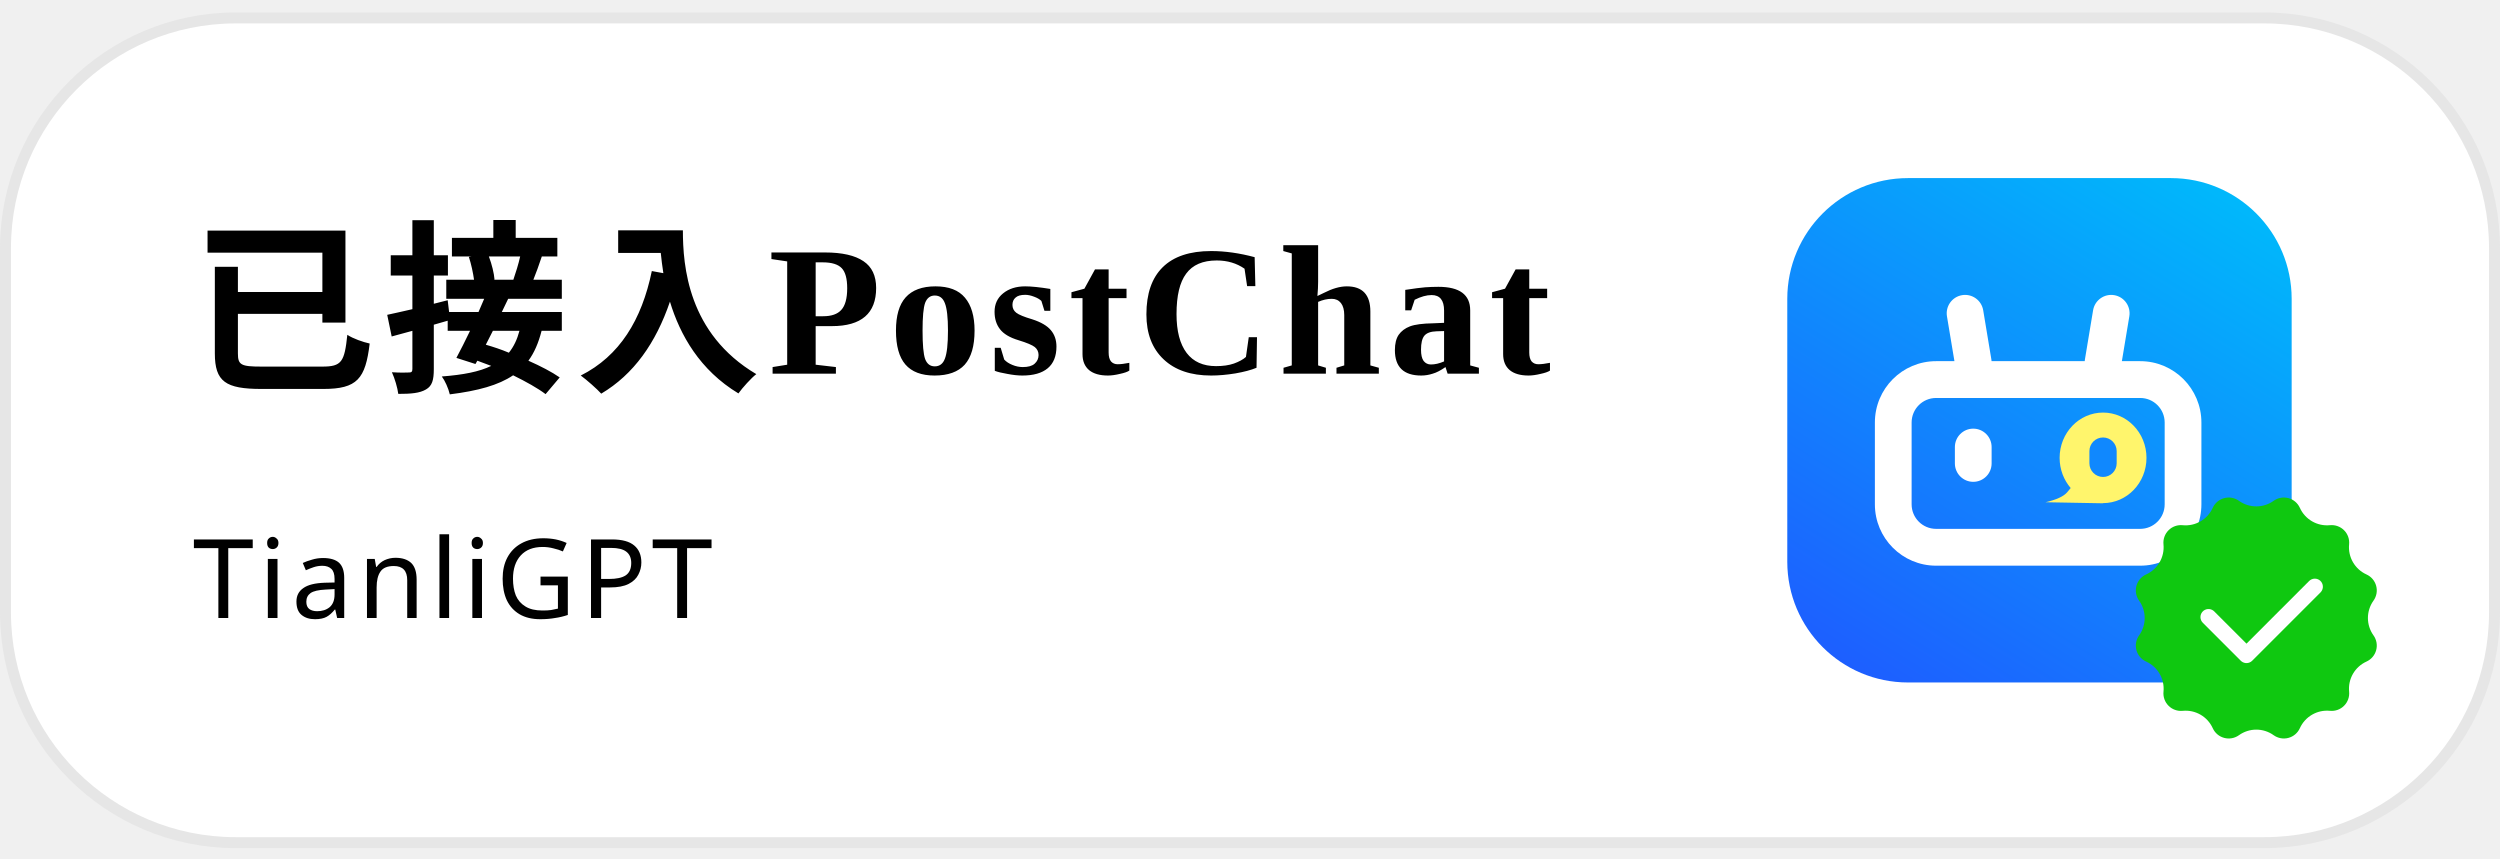
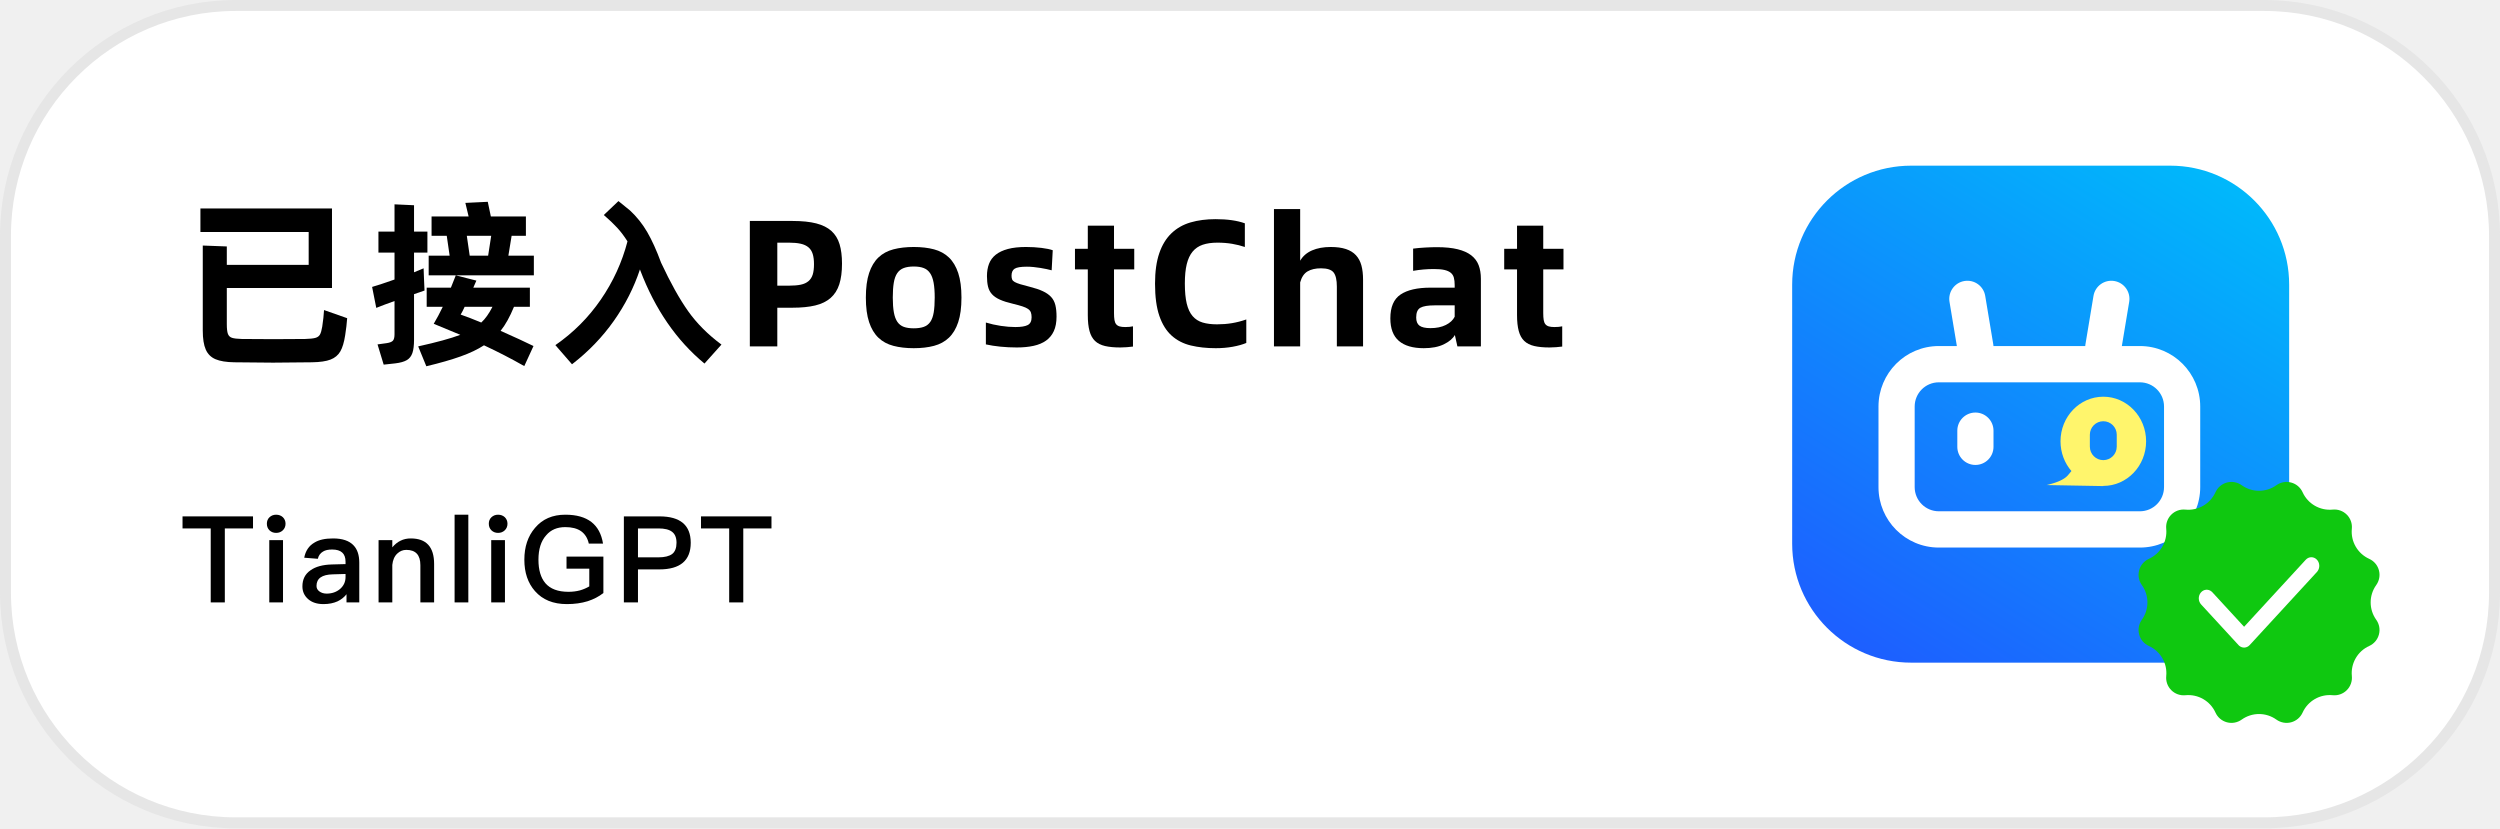
- <svg xmlns="http://www.w3.org/2000/svg" width="166px" height="57px" viewBox="0 0 166 57" version="1.1">
+ <svg xmlns="http://www.w3.org/2000/svg" width="166px" height="55px" viewBox="0 0 166 55" version="1.1">
  <defs>
    <linearGradient x1="81.706%" y1="-2.291%" x2="17.89%" y2="100.393%" id="linearGradient-1">
      <stop stop-color="#00B9FB" offset="0%" />
      <stop stop-color="#1D5FFF" offset="100%" />
    </linearGradient>
  </defs>
  <g id="认证" stroke="none" stroke-width="1" fill="none" fill-rule="evenodd">
-     <g id="画板" transform="translate(-53, -165)">
-       <g id="PostChat" transform="translate(53, 165.8262)">
-         <rect id="矩形备份" stroke="#E6E6E6" stroke-width="0.728" fill="#FFFFFF" x="0.364" y="0.364" width="165.272" height="54.762" rx="15.289" />
-         <text id="已接入PostChat" font-family="AlibabaPuHuiTi_2_95_ExtraBold, Alibaba PuHuiTi 2.0" font-size="12.296" font-weight="700" letter-spacing="0.492" fill="#000000">
-           <tspan x="12.658" y="24.236">已接入PostChat</tspan>
-         </text>
-         <text id="TianliGPT" font-family="PingFangSC-Semibold, PingFang SC" font-size="7.319" font-weight="500" letter-spacing="0.293" fill="#000000">
-           <tspan x="12.798" y="40.21">TianliGPT</tspan>
-         </text>
-         <g id="编组-2" transform="translate(118.6754, 10.9992)">
-           <rect id="矩形" fill="url(#linearGradient-1)" x="0" y="0" width="33.491" height="33.491" rx="8.02" />
-           <g id="编组" transform="translate(5.8169, 7.7559)" fill-rule="nonzero">
-             <path d="M14.678,7.474 C16.338,7.474 17.684,8.765 17.684,10.358 C17.684,10.363 17.684,10.368 17.684,10.373 L17.695,10.357 L17.625,14.176 C17.461,13.466 17.245,12.991 16.978,12.753 C16.872,12.658 16.773,12.576 16.682,12.507 C16.151,12.964 15.448,13.242 14.678,13.242 C13.017,13.242 11.671,11.951 11.671,10.358 C11.671,8.765 13.017,7.474 14.678,7.474 Z" id="形状结合" fill="#FFF56C" transform="translate(14.683, 10.8253) rotate(-270) translate(-14.683, -10.8253)" />
-             <path d="M15.892,0.017 C16.557,0.128 17.005,0.758 16.895,1.423 L16.4,4.4 L17.616,4.4 C19.861,4.4 21.681,6.224 21.681,8.474 L21.681,13.906 C21.681,16.156 19.861,17.98 17.616,17.98 L4.065,17.98 C1.82,17.98 0,16.156 0,13.906 L0,8.474 C0,6.224 1.82,4.4 4.065,4.4 L5.282,4.4 L4.786,1.423 C4.676,0.758 5.125,0.128 5.789,0.017 C6.453,-0.094 7.082,0.356 7.192,1.021 L7.734,4.281 C7.741,4.321 7.746,4.36 7.748,4.4 L13.933,4.4 C13.935,4.36 13.94,4.321 13.947,4.281 L14.489,1.021 C14.599,0.356 15.228,-0.094 15.892,0.017 Z M17.616,6.844 L4.065,6.844 C3.167,6.844 2.439,7.574 2.439,8.474 L2.439,13.906 C2.439,14.806 3.167,15.535 4.065,15.535 L17.616,15.535 C18.514,15.535 19.242,14.806 19.242,13.906 L19.242,8.474 C19.242,7.574 18.514,6.844 17.616,6.844 Z M6.531,8.881 C7.205,8.881 7.751,9.428 7.751,10.103 L7.751,11.19 C7.751,11.865 7.205,12.412 6.531,12.412 C5.858,12.412 5.312,11.865 5.312,11.19 L5.312,10.103 C5.312,9.428 5.858,8.881 6.531,8.881 Z" id="形状结合" fill="#FFFFFF" />
-             <path d="M14.244,10.374 C14.244,9.873 14.65,9.467 15.15,9.467 C15.65,9.467 16.055,9.873 16.055,10.374 L16.055,11.181 C16.055,11.682 15.65,12.089 15.15,12.089 C14.65,12.089 14.244,11.682 14.244,11.181 L14.244,10.374 Z" id="路径" fill="#1088FE" />
+     <g id="画板" transform="translate(-417, -166)">
+       <g id="编组-4" transform="translate(417, 166)">
+         <rect id="矩形备份-3" stroke="#E6E6E6" stroke-width="0.728" fill="#FFFFFF" x="0.364" y="0.364" width="165.272" height="54.272" rx="15.289" />
+         <g id="已接入PostChat备份" transform="translate(13.308, 13.352)" fill="#000000" fill-rule="nonzero">
+           <path d="M9.744,7.776 C9.72,8.12 9.676,8.496 9.612,8.904 C9.54,9.376 9.432,9.736 9.288,9.984 C9.144,10.232 8.928,10.412 8.64,10.524 C8.352,10.636 7.94,10.696 7.404,10.704 C6.252,10.72 5.392,10.728 4.824,10.728 C4.256,10.728 3.396,10.72 2.244,10.704 C1.716,10.696 1.302,10.628 1.002,10.5 C0.702,10.372 0.486,10.158 0.354,9.858 C0.222,9.558 0.156,9.136 0.156,8.592 L0.156,2.952 L1.752,3.012 L1.752,4.236 L7.188,4.236 L7.188,2.052 L0,2.052 L0,0.492 L8.736,0.492 L8.736,5.772 L1.752,5.772 L1.752,8.172 C1.752,8.468 1.776,8.682 1.824,8.814 C1.872,8.946 1.962,9.034 2.094,9.078 C2.226,9.122 2.444,9.148 2.748,9.156 C3.22,9.164 3.92,9.168 4.848,9.168 C5.784,9.168 6.484,9.164 6.948,9.156 C7.26,9.148 7.488,9.124 7.632,9.084 C7.776,9.044 7.878,8.97 7.938,8.862 C7.998,8.754 8.048,8.58 8.088,8.34 C8.152,7.916 8.192,7.548 8.208,7.236 L9.744,7.776 Z" id="路径" />
+           <path d="M20.448,3.624 L22.14,3.624 L22.14,4.932 L15.156,4.932 L15.156,3.624 L16.548,3.624 L16.356,2.304 L15.348,2.304 L15.348,1.02 L17.808,1.02 L17.592,0.12 L19.08,0.048 L19.284,1.02 L21.612,1.02 L21.612,2.304 L20.664,2.304 L20.448,3.624 Z M14.88,5.94 L14.184,6.18 L14.184,9.204 C14.184,9.58 14.148,9.874 14.076,10.086 C14.004,10.298 13.88,10.456 13.704,10.56 C13.528,10.664 13.272,10.736 12.936,10.776 L12.168,10.86 L11.76,9.516 L12.372,9.432 C12.58,9.4 12.718,9.344 12.786,9.264 C12.854,9.184 12.888,9.044 12.888,8.844 L12.888,6.636 C12.416,6.804 12.012,6.956 11.676,7.092 L11.4,5.7 C11.784,5.588 12.28,5.424 12.888,5.208 L12.888,3.42 L11.82,3.42 L11.82,2.028 L12.888,2.028 L12.888,0.216 L14.184,0.276 L14.184,2.028 L15.072,2.028 L15.072,3.42 L14.184,3.42 L14.184,4.728 L14.82,4.464 L14.844,5.124 L14.88,5.94 Z M17.688,2.304 L17.88,3.624 L19.104,3.624 C19.184,3.128 19.252,2.688 19.308,2.304 L17.688,2.304 Z M15.024,5.748 L16.632,5.748 L16.956,4.932 L18.324,5.28 L18.12,5.748 L21.876,5.748 L21.876,7.02 L20.82,7.02 C20.548,7.684 20.252,8.216 19.932,8.616 C20.852,9.024 21.58,9.36 22.116,9.624 L21.504,10.956 C20.616,10.452 19.724,9.992 18.828,9.576 C18.412,9.848 17.896,10.094 17.28,10.314 C16.664,10.534 15.904,10.752 15,10.968 L14.46,9.648 C15.692,9.376 16.624,9.12 17.256,8.88 C16.864,8.712 16.276,8.468 15.492,8.148 C15.7,7.796 15.9,7.42 16.092,7.02 L15.024,7.02 L15.024,5.748 Z M17.544,7.02 C17.456,7.22 17.368,7.392 17.28,7.536 C17.672,7.672 18.128,7.848 18.648,8.064 C18.912,7.824 19.16,7.476 19.392,7.02 L17.544,7.02 Z" id="形状" />
+           <path d="M34.597,9.528 L33.469,10.788 C31.613,9.252 30.193,7.192 29.209,4.608 L29.185,4.536 C28.785,5.744 28.205,6.886 27.445,7.962 C26.685,9.038 25.761,9.996 24.673,10.836 L23.569,9.564 C24.761,8.74 25.767,7.732 26.587,6.54 C27.407,5.348 27.997,4.06 28.357,2.676 C28.141,2.332 27.913,2.03 27.673,1.77 C27.433,1.51 27.137,1.228 26.785,0.924 L27.757,-2.84217094e-14 L28.525,0.624 C28.973,1.04 29.353,1.516 29.665,2.052 C29.977,2.588 30.285,3.268 30.589,4.092 C31.213,5.428 31.811,6.5 32.383,7.308 C32.955,8.116 33.693,8.856 34.597,9.528 Z" id="路径" />
+           <path d="M36.481,1.32 L39.325,1.32 C39.949,1.32 40.471,1.374 40.891,1.482 C41.311,1.59 41.647,1.758 41.899,1.986 C42.151,2.214 42.331,2.506 42.439,2.862 C42.547,3.218 42.601,3.648 42.601,4.152 C42.601,4.696 42.541,5.154 42.421,5.526 C42.301,5.898 42.109,6.2 41.845,6.432 C41.581,6.664 41.241,6.83 40.825,6.93 C40.409,7.03 39.909,7.08 39.325,7.08 L38.305,7.08 L38.305,9.648 L36.481,9.648 L36.481,1.32 Z M39.085,5.616 C39.397,5.616 39.657,5.594 39.865,5.55 C40.073,5.506 40.243,5.428 40.375,5.316 C40.507,5.204 40.601,5.058 40.657,4.878 C40.713,4.698 40.741,4.468 40.741,4.188 C40.741,3.924 40.713,3.7 40.657,3.516 C40.601,3.332 40.507,3.184 40.375,3.072 C40.243,2.96 40.071,2.88 39.859,2.832 C39.647,2.784 39.389,2.76 39.085,2.76 L38.305,2.76 L38.305,5.616 L39.085,5.616 Z" id="形状" />
+           <path d="M47.365,9.768 C46.861,9.768 46.411,9.716 46.015,9.612 C45.619,9.508 45.287,9.328 45.019,9.072 C44.751,8.816 44.545,8.472 44.401,8.04 C44.257,7.608 44.185,7.064 44.185,6.408 C44.185,5.752 44.257,5.208 44.401,4.776 C44.545,4.344 44.751,4 45.019,3.744 C45.287,3.488 45.619,3.308 46.015,3.204 C46.411,3.1 46.861,3.048 47.365,3.048 C47.869,3.048 48.317,3.1 48.709,3.204 C49.101,3.308 49.431,3.488 49.699,3.744 C49.967,4 50.173,4.344 50.317,4.776 C50.461,5.208 50.533,5.752 50.533,6.408 C50.533,7.064 50.461,7.608 50.317,8.04 C50.173,8.472 49.967,8.816 49.699,9.072 C49.431,9.328 49.101,9.508 48.709,9.612 C48.317,9.716 47.869,9.768 47.365,9.768 Z M47.365,8.448 C47.629,8.448 47.851,8.416 48.031,8.352 C48.211,8.288 48.355,8.178 48.463,8.022 C48.571,7.866 48.647,7.656 48.691,7.392 C48.735,7.128 48.757,6.8 48.757,6.408 C48.757,6.016 48.733,5.688 48.685,5.424 C48.637,5.16 48.559,4.948 48.451,4.788 C48.343,4.628 48.201,4.514 48.025,4.446 C47.849,4.378 47.629,4.344 47.365,4.344 C47.101,4.344 46.879,4.378 46.699,4.446 C46.519,4.514 46.375,4.628 46.267,4.788 C46.159,4.948 46.083,5.16 46.039,5.424 C45.995,5.688 45.973,6.016 45.973,6.408 C45.973,6.8 45.997,7.128 46.045,7.392 C46.093,7.656 46.171,7.866 46.279,8.022 C46.387,8.178 46.529,8.288 46.705,8.352 C46.881,8.416 47.101,8.448 47.365,8.448 Z" id="形状" />
+           <path d="M54.206,9.72 C53.83,9.72 53.466,9.702 53.114,9.666 C52.762,9.63 52.442,9.58 52.154,9.516 L52.154,8.064 C52.466,8.16 52.796,8.234 53.144,8.286 C53.492,8.338 53.814,8.364 54.11,8.364 C54.486,8.364 54.76,8.32 54.932,8.232 C55.104,8.144 55.19,7.972 55.19,7.716 C55.19,7.588 55.174,7.48 55.142,7.392 C55.11,7.304 55.048,7.228 54.956,7.164 C54.864,7.1 54.738,7.042 54.578,6.99 C54.418,6.938 54.206,6.88 53.942,6.816 C53.598,6.736 53.314,6.646 53.09,6.546 C52.866,6.446 52.69,6.326 52.562,6.186 C52.434,6.046 52.346,5.878 52.298,5.682 C52.25,5.486 52.226,5.252 52.226,4.98 C52.226,4.676 52.272,4.404 52.364,4.164 C52.456,3.924 52.606,3.722 52.814,3.558 C53.022,3.394 53.29,3.268 53.618,3.18 C53.946,3.092 54.346,3.048 54.818,3.048 C55.178,3.048 55.52,3.068 55.844,3.108 C56.168,3.148 56.418,3.2 56.594,3.264 L56.522,4.596 C56.434,4.572 56.326,4.546 56.198,4.518 C56.07,4.49 55.932,4.464 55.784,4.44 C55.636,4.416 55.484,4.396 55.328,4.38 C55.172,4.364 55.022,4.356 54.878,4.356 C54.478,4.356 54.208,4.4 54.068,4.488 C53.928,4.576 53.858,4.732 53.858,4.956 C53.858,5.06 53.872,5.144 53.9,5.208 C53.928,5.272 53.986,5.328 54.074,5.376 C54.162,5.424 54.284,5.472 54.44,5.52 C54.596,5.568 54.802,5.624 55.058,5.688 C55.41,5.776 55.702,5.874 55.934,5.982 C56.166,6.09 56.35,6.218 56.486,6.366 C56.622,6.514 56.716,6.694 56.768,6.906 C56.82,7.118 56.846,7.372 56.846,7.668 C56.846,8.052 56.786,8.374 56.666,8.634 C56.546,8.894 56.374,9.104 56.15,9.264 C55.926,9.424 55.65,9.54 55.322,9.612 C54.994,9.684 54.622,9.72 54.206,9.72 Z" id="路径" />
+           <path d="M60.662,4.536 L60.662,7.428 C60.662,7.62 60.672,7.776 60.692,7.896 C60.712,8.016 60.75,8.11 60.806,8.178 C60.862,8.246 60.938,8.294 61.034,8.322 C61.13,8.35 61.254,8.364 61.406,8.364 C61.614,8.364 61.786,8.348 61.922,8.316 L61.922,9.66 C61.794,9.676 61.658,9.69 61.514,9.702 C61.37,9.714 61.226,9.72 61.082,9.72 C60.682,9.72 60.344,9.688 60.068,9.624 C59.792,9.56 59.57,9.448 59.402,9.288 C59.234,9.128 59.112,8.908 59.036,8.628 C58.96,8.348 58.922,7.996 58.922,7.572 L58.922,4.536 L58.07,4.536 L58.07,3.168 L58.922,3.168 L58.922,1.632 L60.662,1.632 L60.662,3.168 L62.006,3.168 L62.006,4.536 L60.662,4.536 Z" id="路径" />
+           <path d="M67.418,9.768 C66.81,9.768 66.258,9.708 65.762,9.588 C65.266,9.468 64.842,9.25 64.49,8.934 C64.138,8.618 63.866,8.182 63.674,7.626 C63.482,7.07 63.386,6.356 63.386,5.484 C63.386,4.684 63.48,4.01 63.668,3.462 C63.856,2.914 64.126,2.472 64.478,2.136 C64.83,1.8 65.252,1.56 65.744,1.416 C66.236,1.272 66.79,1.2 67.406,1.2 C68.19,1.2 68.838,1.292 69.35,1.476 L69.35,3.048 C69.094,2.96 68.814,2.89 68.51,2.838 C68.206,2.786 67.878,2.76 67.526,2.76 C67.15,2.76 66.826,2.806 66.554,2.898 C66.282,2.99 66.058,3.142 65.882,3.354 C65.706,3.566 65.576,3.844 65.492,4.188 C65.408,4.532 65.366,4.96 65.366,5.472 C65.366,6.016 65.408,6.462 65.492,6.81 C65.576,7.158 65.706,7.434 65.882,7.638 C66.058,7.842 66.28,7.984 66.548,8.064 C66.816,8.144 67.134,8.184 67.502,8.184 C67.846,8.184 68.176,8.158 68.492,8.106 C68.808,8.054 69.126,7.972 69.446,7.86 L69.446,9.42 C69.198,9.524 68.898,9.608 68.546,9.672 C68.194,9.736 67.818,9.768 67.418,9.768 Z" id="路径" />
+           <path d="M75.051,3.048 C75.451,3.048 75.789,3.094 76.065,3.186 C76.341,3.278 76.563,3.416 76.731,3.6 C76.899,3.784 77.019,4.01 77.091,4.278 C77.163,4.546 77.199,4.86 77.199,5.22 L77.199,9.648 L75.459,9.648 L75.459,5.676 C75.459,5.236 75.387,4.924 75.243,4.74 C75.099,4.556 74.819,4.464 74.403,4.464 C74.043,4.464 73.747,4.532 73.515,4.668 C73.283,4.804 73.119,5.048 73.023,5.4 L73.023,9.648 L71.283,9.648 L71.283,0.528 L73.023,0.528 L73.023,3.96 C73.199,3.656 73.461,3.428 73.809,3.276 C74.157,3.124 74.571,3.048 75.051,3.048 Z" id="路径" />
+           <path d="M82.107,3.06 C82.651,3.06 83.109,3.106 83.481,3.198 C83.853,3.29 84.153,3.424 84.381,3.6 C84.609,3.776 84.773,3.994 84.873,4.254 C84.973,4.514 85.023,4.816 85.023,5.16 L85.023,9.648 L83.463,9.648 L83.295,8.892 C83.159,9.132 82.915,9.338 82.563,9.51 C82.211,9.682 81.767,9.768 81.231,9.768 C80.503,9.768 79.951,9.606 79.575,9.282 C79.199,8.958 79.011,8.46 79.011,7.788 C79.011,7.036 79.237,6.508 79.689,6.204 C80.141,5.9 80.803,5.748 81.675,5.748 L83.283,5.748 L83.283,5.58 C83.283,5.388 83.265,5.224 83.229,5.088 C83.193,4.952 83.123,4.842 83.019,4.758 C82.915,4.674 82.775,4.612 82.599,4.572 C82.423,4.532 82.191,4.512 81.903,4.512 C81.671,4.512 81.439,4.522 81.207,4.542 C80.975,4.562 80.747,4.592 80.523,4.632 L80.523,3.156 C80.771,3.124 81.039,3.1 81.327,3.084 C81.615,3.068 81.875,3.06 82.107,3.06 Z M81.675,8.436 C82.075,8.436 82.415,8.366 82.695,8.226 C82.975,8.086 83.171,7.904 83.283,7.68 L83.283,6.924 L81.939,6.924 C81.507,6.924 81.197,6.976 81.009,7.08 C80.821,7.184 80.727,7.4 80.727,7.728 C80.727,7.984 80.801,8.166 80.949,8.274 C81.097,8.382 81.339,8.436 81.675,8.436 Z" id="形状" />
+           <path d="M89.163,4.536 L89.163,7.428 C89.163,7.62 89.173,7.776 89.193,7.896 C89.213,8.016 89.251,8.11 89.307,8.178 C89.363,8.246 89.439,8.294 89.535,8.322 C89.631,8.35 89.755,8.364 89.907,8.364 C90.115,8.364 90.287,8.348 90.423,8.316 L90.423,9.66 C90.295,9.676 90.159,9.69 90.015,9.702 C89.871,9.714 89.727,9.72 89.583,9.72 C89.183,9.72 88.845,9.688 88.569,9.624 C88.293,9.56 88.071,9.448 87.903,9.288 C87.735,9.128 87.613,8.908 87.537,8.628 C87.461,8.348 87.423,7.996 87.423,7.572 L87.423,4.536 L86.571,4.536 L86.571,3.168 L87.423,3.168 L87.423,1.632 L89.163,1.632 L89.163,3.168 L90.507,3.168 L90.507,4.536 L89.163,4.536 Z" id="路径" />
+         </g>
+         <g id="TianliGPT备份-3" transform="translate(12.12, 34.176)" fill="#000000" fill-rule="nonzero">
+           <polygon id="路径" points="0 0.112 0 0.912 1.872 0.912 1.872 5.824 2.808 5.824 2.808 0.912 4.68 0.912 4.68 0.112" />
+           <path d="M6.216,0 C6.04,0 5.896,0.056 5.776,0.168 C5.656,0.28 5.6,0.424 5.6,0.6 C5.6,0.776 5.656,0.92 5.776,1.04 C5.896,1.152 6.04,1.208 6.216,1.208 C6.392,1.208 6.536,1.152 6.656,1.04 C6.776,0.928 6.84,0.776 6.84,0.6 C6.84,0.424 6.776,0.28 6.664,0.168 C6.544,0.056 6.392,0 6.216,0 Z M5.76,1.688 L5.76,5.824 L6.672,5.824 L6.672,1.688 L5.76,1.688 Z" id="形状" />
+           <path d="M10,1.576 C9.472,1.576 9.056,1.664 8.752,1.856 C8.392,2.064 8.168,2.4 8.08,2.856 L8.984,2.928 C9.032,2.712 9.152,2.552 9.328,2.448 C9.48,2.352 9.68,2.312 9.936,2.312 C10.528,2.312 10.824,2.576 10.824,3.12 L10.824,3.28 L9.92,3.304 C9.312,3.32 8.84,3.448 8.504,3.688 C8.136,3.936 7.96,4.296 7.96,4.76 C7.96,5.104 8.088,5.384 8.344,5.608 C8.592,5.824 8.928,5.936 9.36,5.936 C9.72,5.936 10.032,5.872 10.296,5.752 C10.528,5.64 10.728,5.488 10.888,5.28 L10.888,5.824 L11.736,5.824 L11.736,3.184 C11.736,2.68 11.608,2.296 11.352,2.032 C11.064,1.728 10.608,1.576 10,1.576 Z M10.824,3.936 L10.824,4.144 C10.824,4.464 10.696,4.728 10.456,4.936 C10.216,5.136 9.92,5.24 9.568,5.24 C9.368,5.24 9.208,5.184 9.08,5.088 C8.952,4.992 8.896,4.872 8.896,4.728 C8.896,4.232 9.256,3.976 9.984,3.96 L10.824,3.936 Z" id="形状" />
+           <path d="M15.153,1.576 C14.905,1.576 14.681,1.624 14.473,1.728 C14.273,1.824 14.089,1.976 13.929,2.168 L13.929,1.688 L13.017,1.688 L13.017,5.824 L13.929,5.824 L13.929,3.336 C13.961,3.008 14.073,2.752 14.265,2.576 C14.433,2.416 14.633,2.336 14.857,2.336 C15.481,2.336 15.793,2.672 15.793,3.352 L15.793,5.824 L16.705,5.824 L16.705,3.272 C16.705,2.136 16.185,1.576 15.153,1.576 Z" id="路径" />
+           <polygon id="路径" points="18.065 0 18.065 5.824 18.977 5.824 18.977 0" />
+           <path d="M20.953,0 C20.777,0 20.633,0.056 20.513,0.168 C20.393,0.28 20.337,0.424 20.337,0.6 C20.337,0.776 20.393,0.92 20.513,1.04 C20.633,1.152 20.777,1.208 20.953,1.208 C21.129,1.208 21.273,1.152 21.393,1.04 C21.513,0.928 21.577,0.776 21.577,0.6 C21.577,0.424 21.513,0.28 21.401,0.168 C21.281,0.056 21.129,0 20.953,0 Z M20.497,1.688 L20.497,5.824 L21.409,5.824 L21.409,1.688 L20.497,1.688 Z" id="形状" />
+           <path d="M25.417,0 C24.569,0 23.897,0.288 23.401,0.88 C22.929,1.432 22.697,2.136 22.697,2.992 C22.697,3.84 22.929,4.536 23.401,5.072 C23.905,5.648 24.609,5.936 25.521,5.936 C26.033,5.936 26.489,5.872 26.905,5.744 C27.297,5.616 27.641,5.44 27.945,5.2 L27.945,2.784 L25.497,2.784 L25.497,3.584 L27.009,3.584 L27.009,4.76 C26.817,4.872 26.617,4.96 26.393,5.024 C26.153,5.088 25.897,5.12 25.625,5.12 C24.929,5.12 24.417,4.928 24.089,4.544 C23.785,4.184 23.633,3.664 23.633,2.992 C23.633,2.288 23.801,1.752 24.145,1.368 C24.457,1 24.881,0.824 25.417,0.824 C25.849,0.824 26.201,0.912 26.465,1.096 C26.721,1.28 26.897,1.552 26.977,1.92 L27.921,1.92 C27.817,1.28 27.561,0.808 27.153,0.488 C26.729,0.16 26.153,0 25.417,0 Z" id="路径" />
+           <path d="M29.305,0.112 L29.305,5.824 L30.241,5.824 L30.241,3.632 L31.657,3.632 C33.049,3.632 33.745,3.04 33.745,1.864 C33.745,0.696 33.049,0.112 31.673,0.112 L29.305,0.112 Z M30.241,0.912 L31.601,0.912 C32.009,0.912 32.313,0.984 32.505,1.136 C32.697,1.28 32.801,1.52 32.801,1.864 C32.801,2.208 32.705,2.456 32.513,2.608 C32.321,2.752 32.017,2.832 31.601,2.832 L30.241,2.832 L30.241,0.912 Z" id="形状" />
+           <polygon id="路径" points="34.426 0.112 34.426 0.912 36.298 0.912 36.298 5.824 37.234 5.824 37.234 0.912 39.106 0.912 39.106 0.112" />
+         </g>
+         <g id="编组-2备份" transform="translate(119, 11)">
+           <rect id="矩形" fill="url(#linearGradient-1)" x="0" y="0" width="33" height="33" rx="7.902" />
+           <g id="编组" transform="translate(5.7316, 7.6421)" fill-rule="nonzero">
+             <path d="M14.462,7.364 C16.098,7.364 17.424,8.637 17.424,10.206 C17.424,10.211 17.424,10.216 17.424,10.22 L17.435,10.205 L17.367,13.969 C17.205,13.268 16.993,12.801 16.729,12.566 C16.624,12.473 16.526,12.392 16.437,12.323 C15.914,12.774 15.221,13.048 14.462,13.048 C12.826,13.048 11.5,11.776 11.5,10.206 C11.5,8.637 12.826,7.364 14.462,7.364 Z" id="形状结合" fill="#FFF56C" transform="translate(14.4676, 10.6665) rotate(-270) translate(-14.4676, -10.6665)" />
+             <path d="M15.659,0.017 C16.314,0.126 16.756,0.746 16.647,1.402 L16.159,4.335 L17.358,4.335 C19.57,4.335 21.363,6.133 21.363,8.35 L21.363,13.702 C21.363,15.919 19.57,17.716 17.358,17.716 L4.006,17.716 C1.793,17.716 0,15.919 0,13.702 L0,8.35 C0,6.133 1.793,4.335 4.006,4.335 L5.204,4.335 L4.716,1.402 C4.607,0.746 5.049,0.126 5.704,0.017 C6.359,-0.093 6.978,0.35 7.087,1.006 L7.621,4.218 C7.628,4.257 7.632,4.296 7.635,4.335 L13.728,4.335 C13.731,4.296 13.736,4.257 13.742,4.218 L14.276,1.006 C14.385,0.35 15.005,-0.093 15.659,0.017 Z M17.358,6.744 L4.006,6.744 C3.121,6.744 2.403,7.463 2.403,8.35 L2.403,13.702 C2.403,14.588 3.121,15.307 4.006,15.307 L17.358,15.307 C18.242,15.307 18.96,14.588 18.96,13.702 L18.96,8.35 C18.96,7.463 18.242,6.744 17.358,6.744 Z M6.436,8.751 C7.099,8.751 7.637,9.29 7.637,9.955 L7.637,11.026 C7.637,11.691 7.099,12.23 6.436,12.23 C5.772,12.23 5.234,11.691 5.234,11.026 L5.234,9.955 C5.234,9.29 5.772,8.751 6.436,8.751 Z" id="形状结合" fill="#FFFFFF" />
+             <path d="M14.035,10.222 C14.035,9.728 14.435,9.328 14.928,9.328 C15.42,9.328 15.82,9.728 15.82,10.222 L15.82,11.017 C15.82,11.511 15.42,11.911 14.928,11.911 C14.435,11.911 14.035,11.511 14.035,11.017 L14.035,10.222 Z" id="路径" fill="#1088FE" />
          </g>
        </g>
-         <g id="编组备份" transform="translate(141.8184, 32.2097)" fill-rule="nonzero">
+         <g id="编组备份-3" transform="translate(142, 32)" fill-rule="nonzero">
          <path d="M6.847,15.782 C6.563,15.985 6.204,16.051 5.867,15.96 C5.53,15.87 5.252,15.634 5.108,15.316 C4.758,14.543 3.954,14.08 3.11,14.163 C2.763,14.197 2.419,14.074 2.173,13.827 C1.926,13.581 1.803,13.237 1.838,12.89 C1.921,12.046 1.457,11.242 0.684,10.892 C0.366,10.748 0.13,10.47 0.04,10.133 C-0.051,9.796 0.015,9.437 0.218,9.153 C0.712,8.464 0.712,7.536 0.218,6.847 C0.015,6.563 -0.051,6.204 0.04,5.867 C0.13,5.53 0.366,5.252 0.684,5.108 C1.457,4.758 1.92,3.954 1.837,3.11 C1.803,2.763 1.926,2.419 2.173,2.173 C2.419,1.926 2.763,1.803 3.11,1.838 C3.954,1.921 4.758,1.457 5.108,0.684 C5.252,0.366 5.53,0.13 5.867,0.04 C6.204,-0.051 6.563,0.015 6.847,0.218 C7.536,0.712 8.464,0.712 9.153,0.218 C9.437,0.015 9.796,-0.051 10.133,0.04 C10.47,0.13 10.748,0.366 10.892,0.684 C11.242,1.457 12.046,1.92 12.89,1.837 C13.237,1.803 13.581,1.926 13.827,2.173 C14.074,2.419 14.197,2.763 14.162,3.11 C14.079,3.954 14.543,4.758 15.316,5.108 C15.634,5.252 15.87,5.53 15.96,5.867 C16.051,6.204 15.985,6.563 15.782,6.847 C15.288,7.536 15.288,8.464 15.782,9.153 C15.985,9.437 16.051,9.796 15.96,10.133 C15.87,10.47 15.634,10.748 15.316,10.892 C14.543,11.242 14.08,12.046 14.163,12.89 C14.197,13.237 14.074,13.581 13.827,13.827 C13.581,14.074 13.237,14.197 12.89,14.162 C12.046,14.079 11.242,14.543 10.892,15.316 C10.748,15.634 10.47,15.87 10.133,15.96 C9.796,16.051 9.437,15.985 9.153,15.782 C8.464,15.288 7.536,15.288 6.847,15.782 L6.847,15.782 Z" id="路径" fill="#0FC810" />
-           <path d="M11.507,5.544 C11.709,5.342 12.033,5.333 12.245,5.524 C12.456,5.715 12.481,6.039 12.3,6.26 L12.264,6.3 L7.726,10.838 C7.532,11.031 7.223,11.047 7.011,10.874 L6.97,10.838 L4.449,8.317 C4.247,8.116 4.238,7.792 4.429,7.58 C4.62,7.368 4.944,7.344 5.165,7.524 L5.206,7.561 L7.348,9.703 L11.507,5.544 L11.507,5.544 Z" id="路径" fill="#FFFFFF" />
+           <path d="M11.101,5.168 C11.299,4.952 11.618,4.943 11.826,5.147 C12.035,5.352 12.059,5.698 11.881,5.934 L11.845,5.978 L7.38,10.832 C7.189,11.04 6.885,11.057 6.676,10.872 L6.636,10.832 L4.155,8.136 C3.956,7.921 3.947,7.573 4.135,7.347 C4.323,7.12 4.642,7.094 4.859,7.287 L4.899,7.326 L7.008,9.618 L11.101,5.169 L11.101,5.168 Z" id="路径" fill="#FFFFFF" />
        </g>
      </g>
    </g>
  </g>
</svg>
